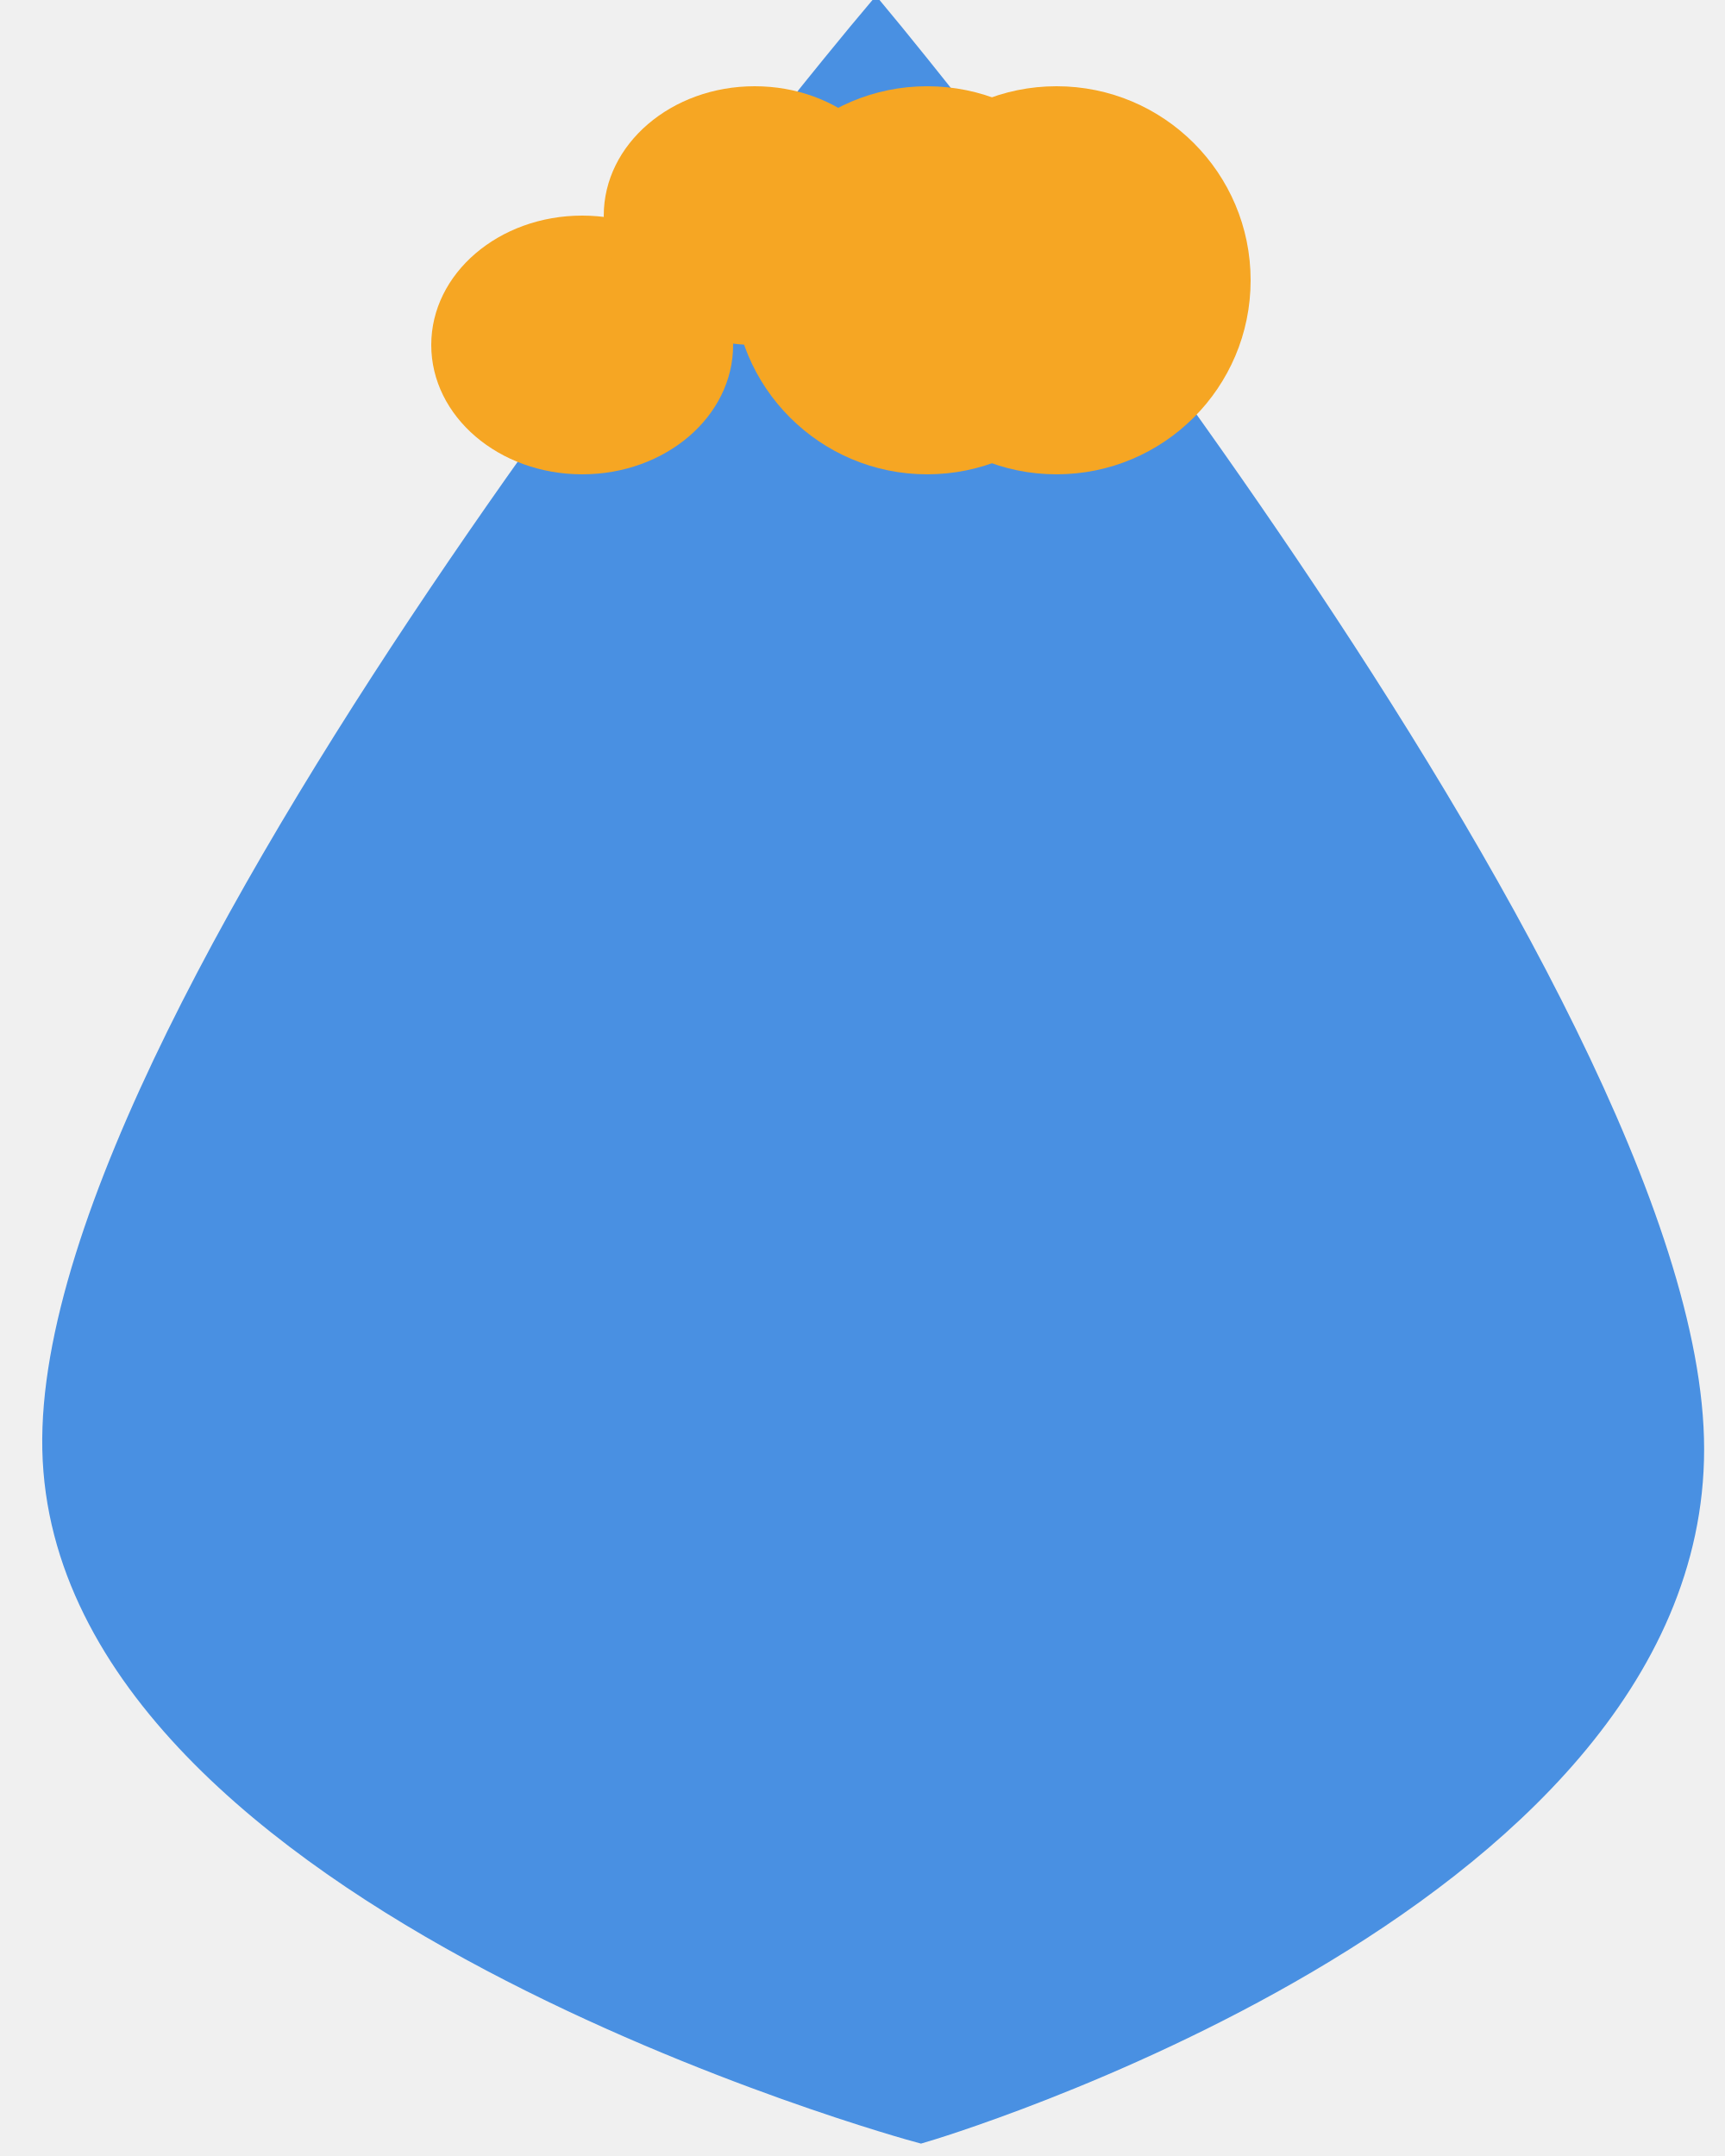
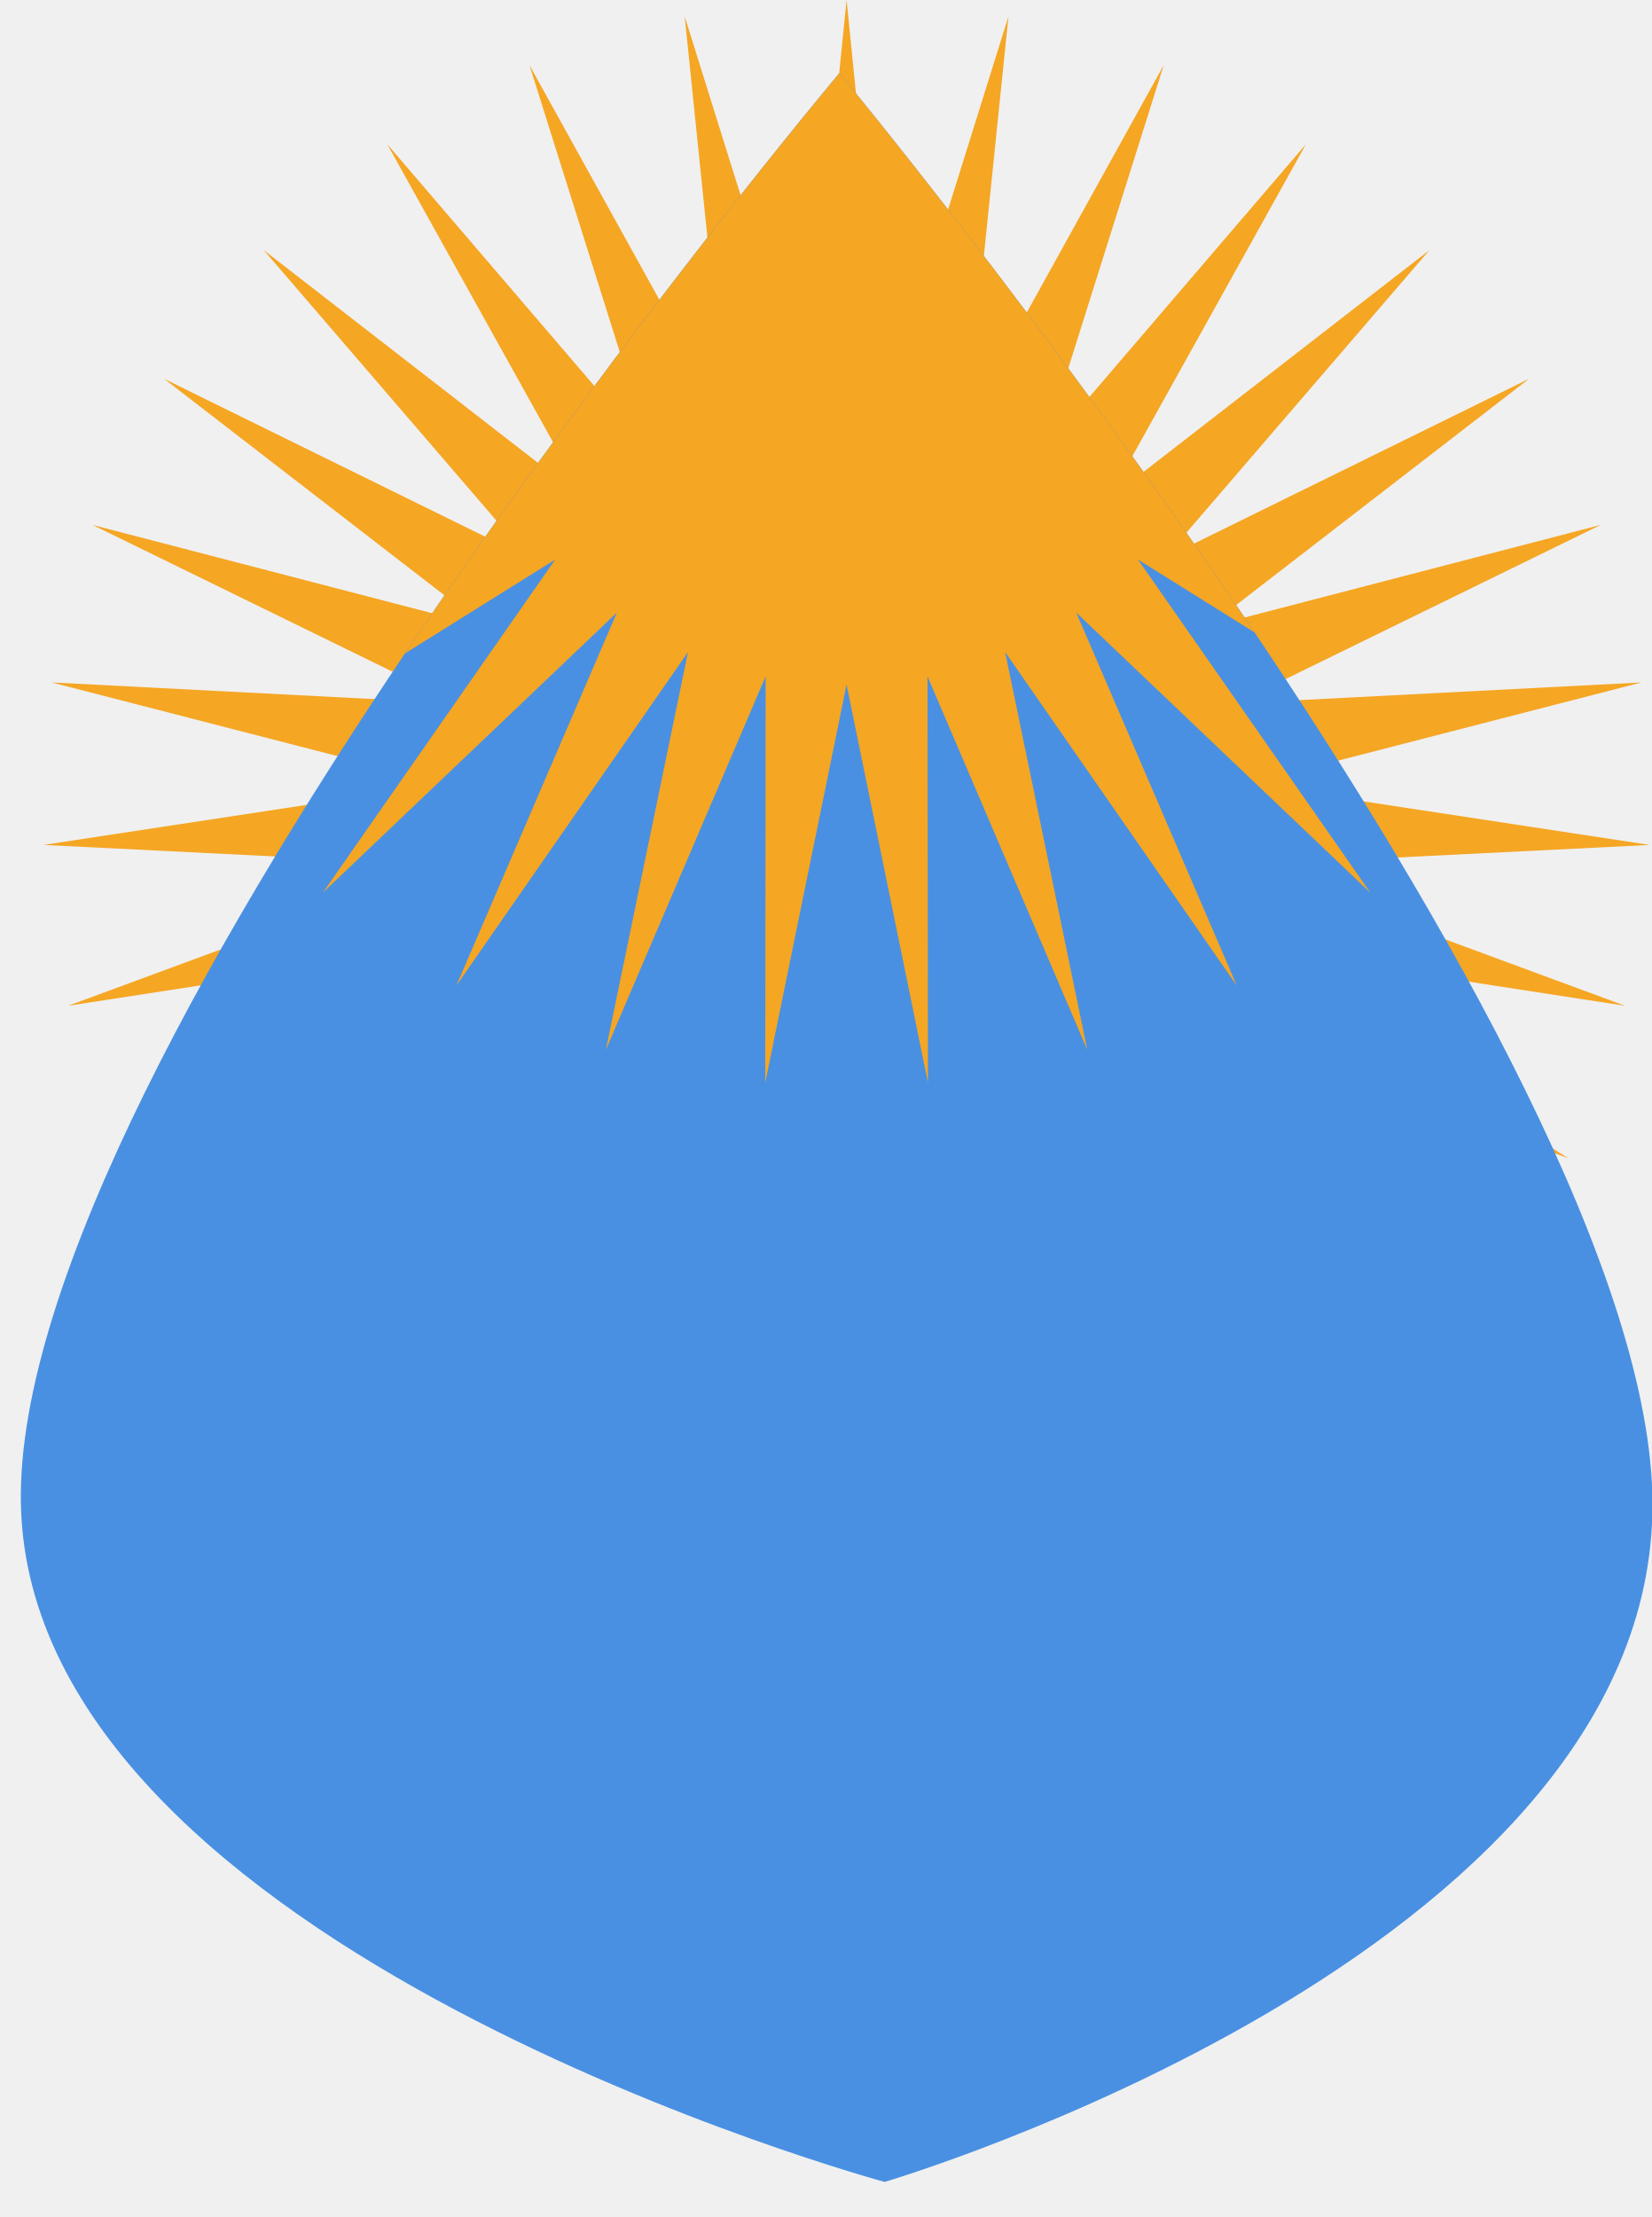
- <svg xmlns="http://www.w3.org/2000/svg" width="40px" height="50px" viewBox="0 0 40 50" version="1.1">
-   <defs />
+ <svg xmlns="http://www.w3.org/2000/svg" xmlns:xlink="http://www.w3.org/1999/xlink" width="38px" height="51px" viewBox="0 0 38 51" version="1.1">
+   <defs>
+     <path d="M19.311,1.682 C19.311,1.682 0.261,24.346 0.481,34.608 C0.701,44.871 20.351,50.193 20.351,50.193 C20.351,50.193 38.016,44.992 38.016,34.608 C38.016,24.224 19.311,1.682 19.311,1.682 Z" id="path-1" />
+   </defs>
  <g id="Page-1" stroke="none" stroke-width="1" fill="none" fill-rule="evenodd">
-     <g id="80---Spotlight" transform="translate(-17, -13)">
-       <g id="body" transform="translate(18, 13)">
-         <path d="M19.311,0.682 C19.311,0.682 0.261,23.346 0.481,33.608 C0.701,43.871 20.351,49.193 20.351,49.193 C20.351,49.193 38.016,43.992 38.016,33.608 C38.016,23.224 19.311,0.682 19.311,0.682 Z" id="Path-2" stroke="#4990E2" fill="#4990E2" />
-         <ellipse id="Oval-2" fill="#F6A623" cx="12.5" cy="8" rx="3.5" ry="3" />
-         <ellipse id="Oval-2-Copy" fill="#F6A623" cx="16.5" cy="5" rx="3.5" ry="3" />
-         <circle id="Oval-2-Copy-2" fill="#F6A623" cx="20.5" cy="6.5" r="4.5" />
-         <circle id="Oval-2-Copy-3" fill="#F6A623" cx="23.5" cy="6.5" r="4.5" />
+     <g id="80---Spotlight" transform="translate(-18, -12)">
+       <g id="body" transform="translate(18, 12)">
+         <polygon id="Star-Copy" fill="#F5A623" points="19.476 27.75 17.605 36.905 17.614 27.561 13.938 36.152 15.828 27 10.498 34.675 14.192 26.092 7.426 32.537 12.772 24.873 4.847 29.824 11.626 23.393 2.867 26.647 10.802 21.713 1.567 23.137 10.333 19.901 1 19.437 10.238 18.031 1.19 15.699 10.522 16.181 2.128 12.075 11.172 14.426 3.776 8.714 12.162 12.838 6.068 5.754 13.451 11.481 8.908 3.316 14.987 10.412 12.181 1.499 16.707 9.674 15.752 0.379 18.54 9.297 19.476 0 20.412 9.297 23.2 0.379 22.245 9.674 26.772 1.499 23.965 10.412 30.045 3.316 25.501 11.481 32.885 5.754 26.791 12.838 35.176 8.714 27.781 14.426 36.825 12.075 28.431 16.181 37.763 15.699 28.714 18.031 37.953 19.437 28.62 19.901 37.386 23.137 28.15 21.713 36.086 26.647 27.326 23.393 34.106 29.824 26.181 24.873 31.527 32.537 24.76 26.092 28.454 34.675 23.124 27 25.014 36.152 21.338 27.561 21.348 36.905" />
+         <mask id="mask-2" fill="white">
+           <use xlink:href="#path-1" />
+         </mask>
+         <use id="Path-2" fill="#4990E2" xlink:href="#path-1" />
+         <polygon id="Star" fill="#F5A623" mask="url(#mask-2)" points="19.476 15.75 17.605 24.905 17.614 15.561 13.938 24.152 15.828 15 10.498 22.675 14.192 14.092 7.426 20.537 12.772 12.873 4.847 17.824 11.626 11.393 2.867 14.647 10.802 9.713 1.567 11.137 10.333 7.901 1 7.437 10.238 6.031 1.19 3.699 10.522 4.181 2.128 0.075 11.172 2.426 3.776 -3.286 12.162 0.838 6.068 -6.246 13.451 -0.519 8.908 -8.684 14.987 -1.588 12.181 -10.501 16.707 -2.326 15.752 -11.621 18.54 -2.703 19.476 -12 20.412 -2.703 23.2 -11.621 22.245 -2.326 26.772 -10.501 23.965 -1.588 30.045 -8.684 25.501 -0.519 32.885 -6.246 26.791 0.838 35.176 -3.286 27.781 2.426 36.825 0.075 28.431 4.181 37.763 3.699 28.714 6.031 37.953 7.437 28.62 7.901 37.386 11.137 28.15 9.713 36.086 14.647 27.326 11.393 34.106 17.824 26.181 12.873 31.527 20.537 24.76 14.092 28.454 22.675 23.124 15 25.014 24.152 21.338 15.561 21.348 24.905" />
      </g>
    </g>
  </g>
</svg>
